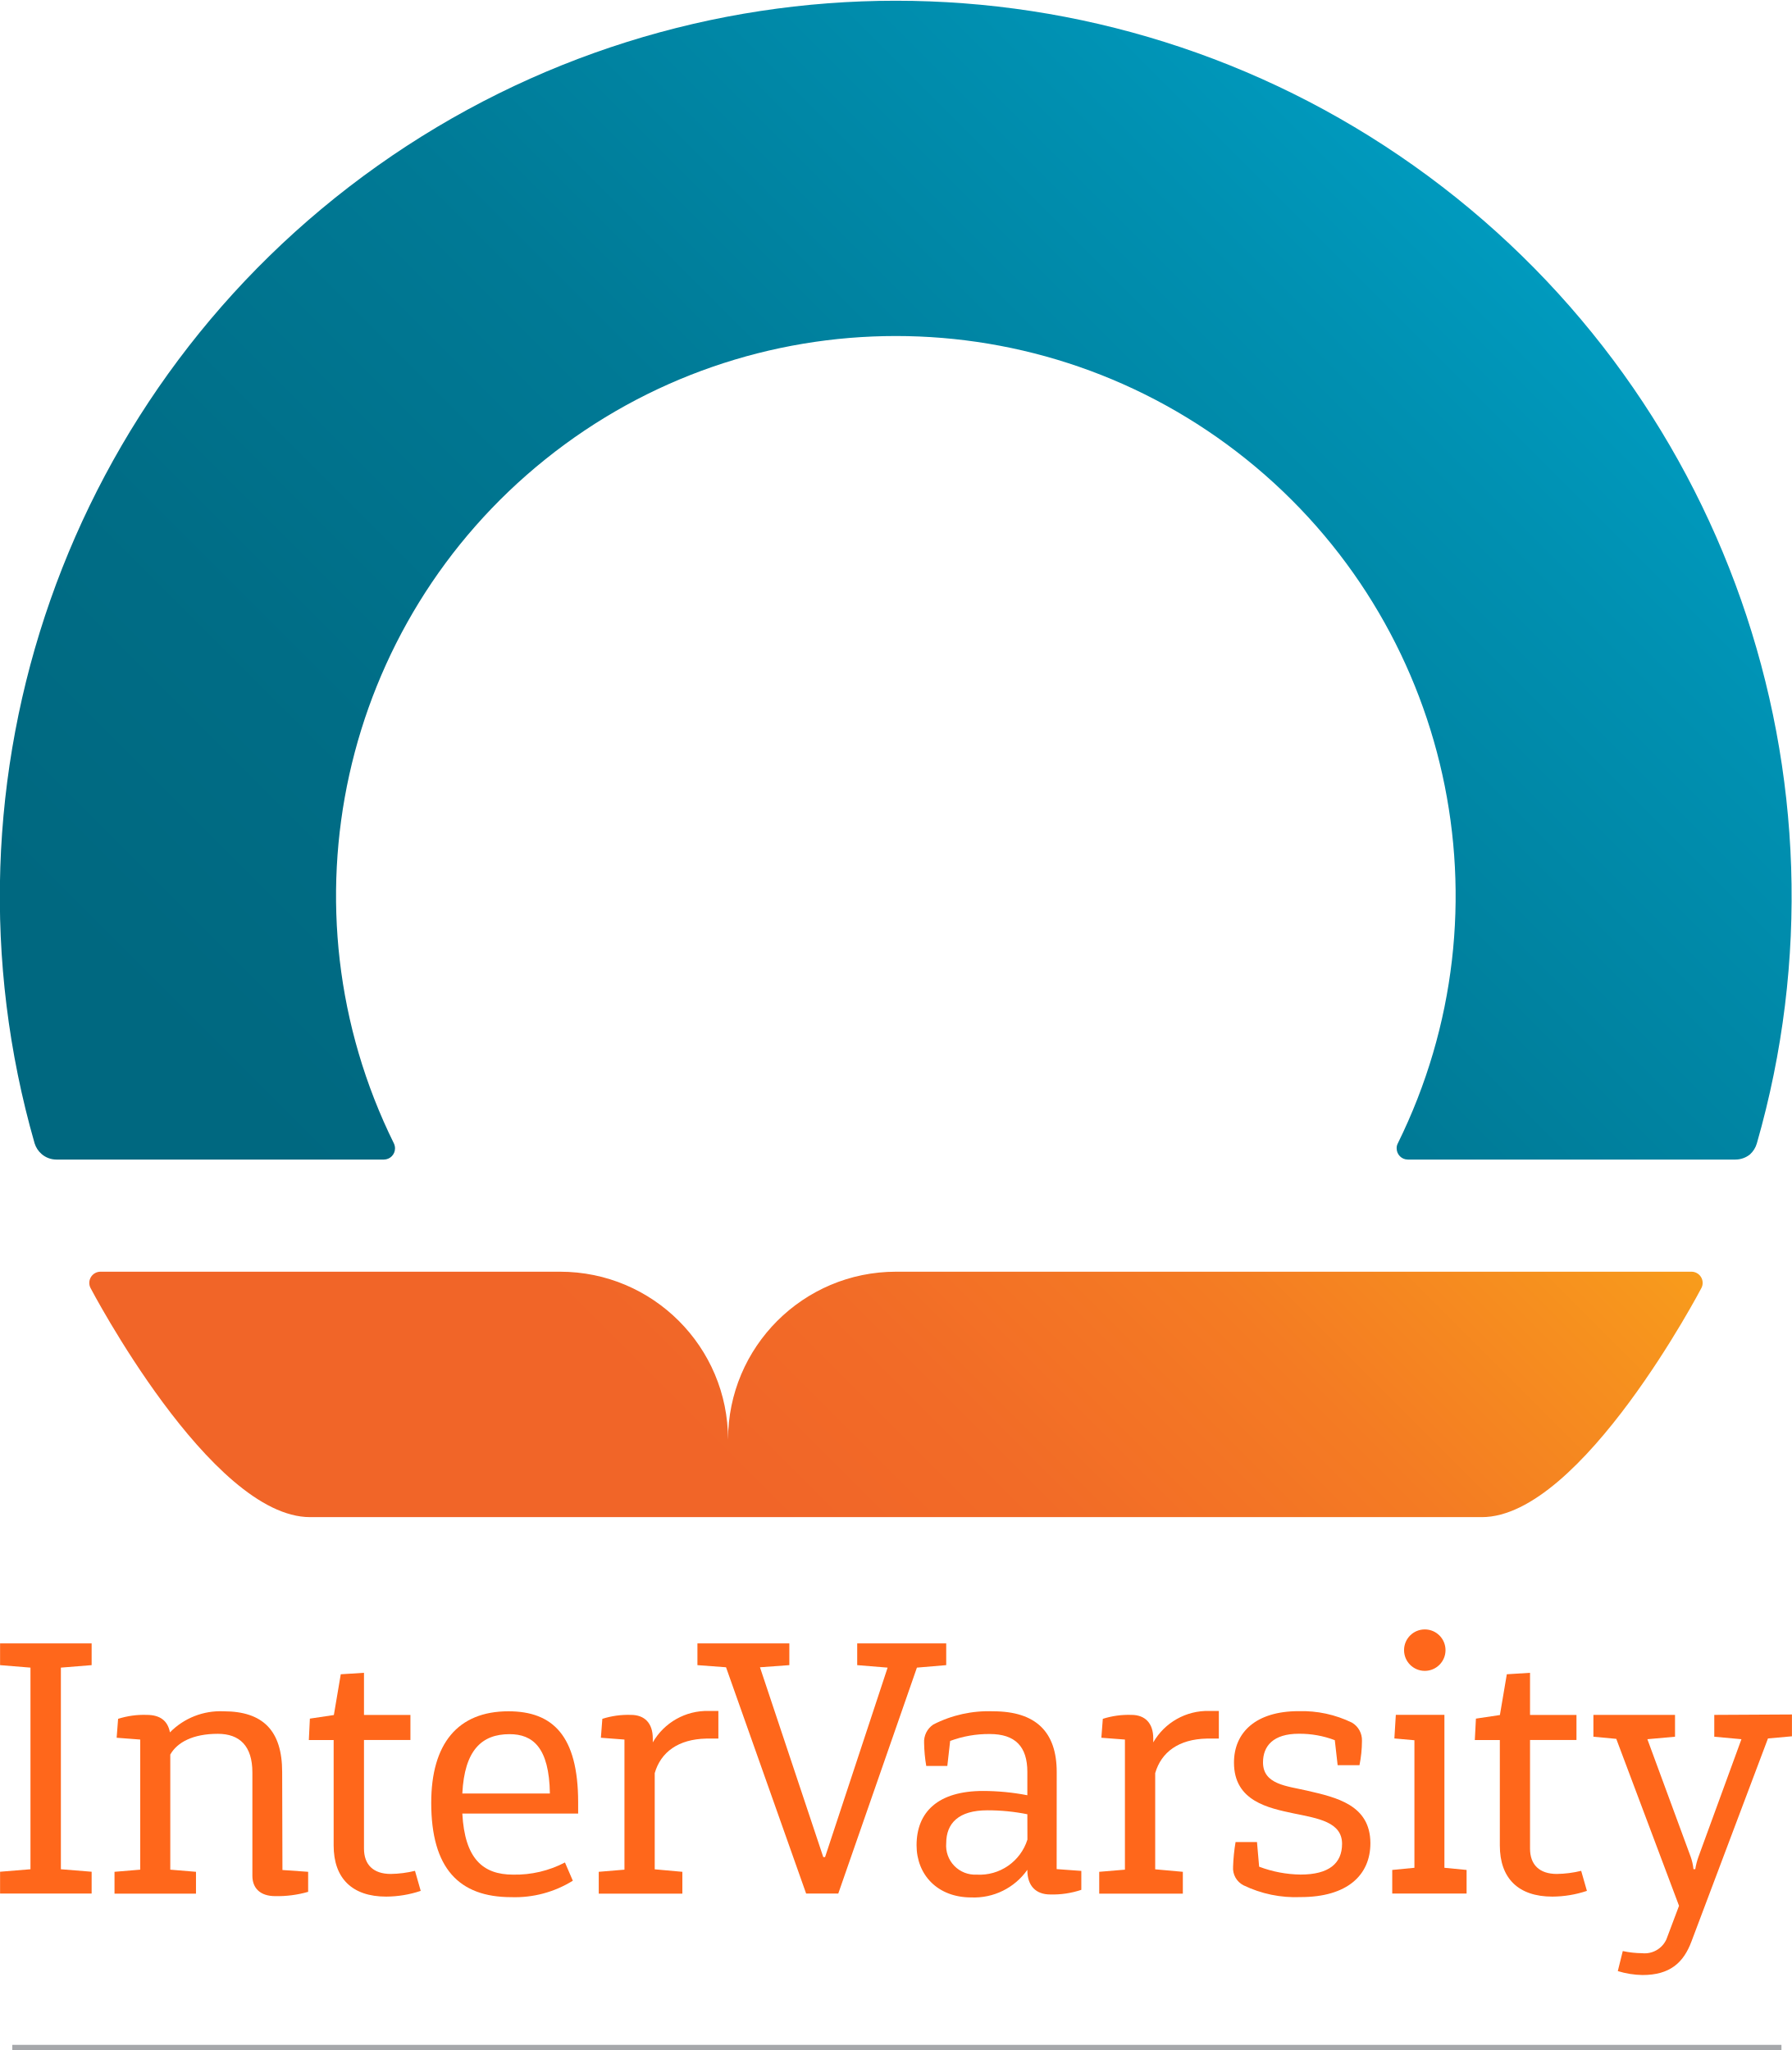
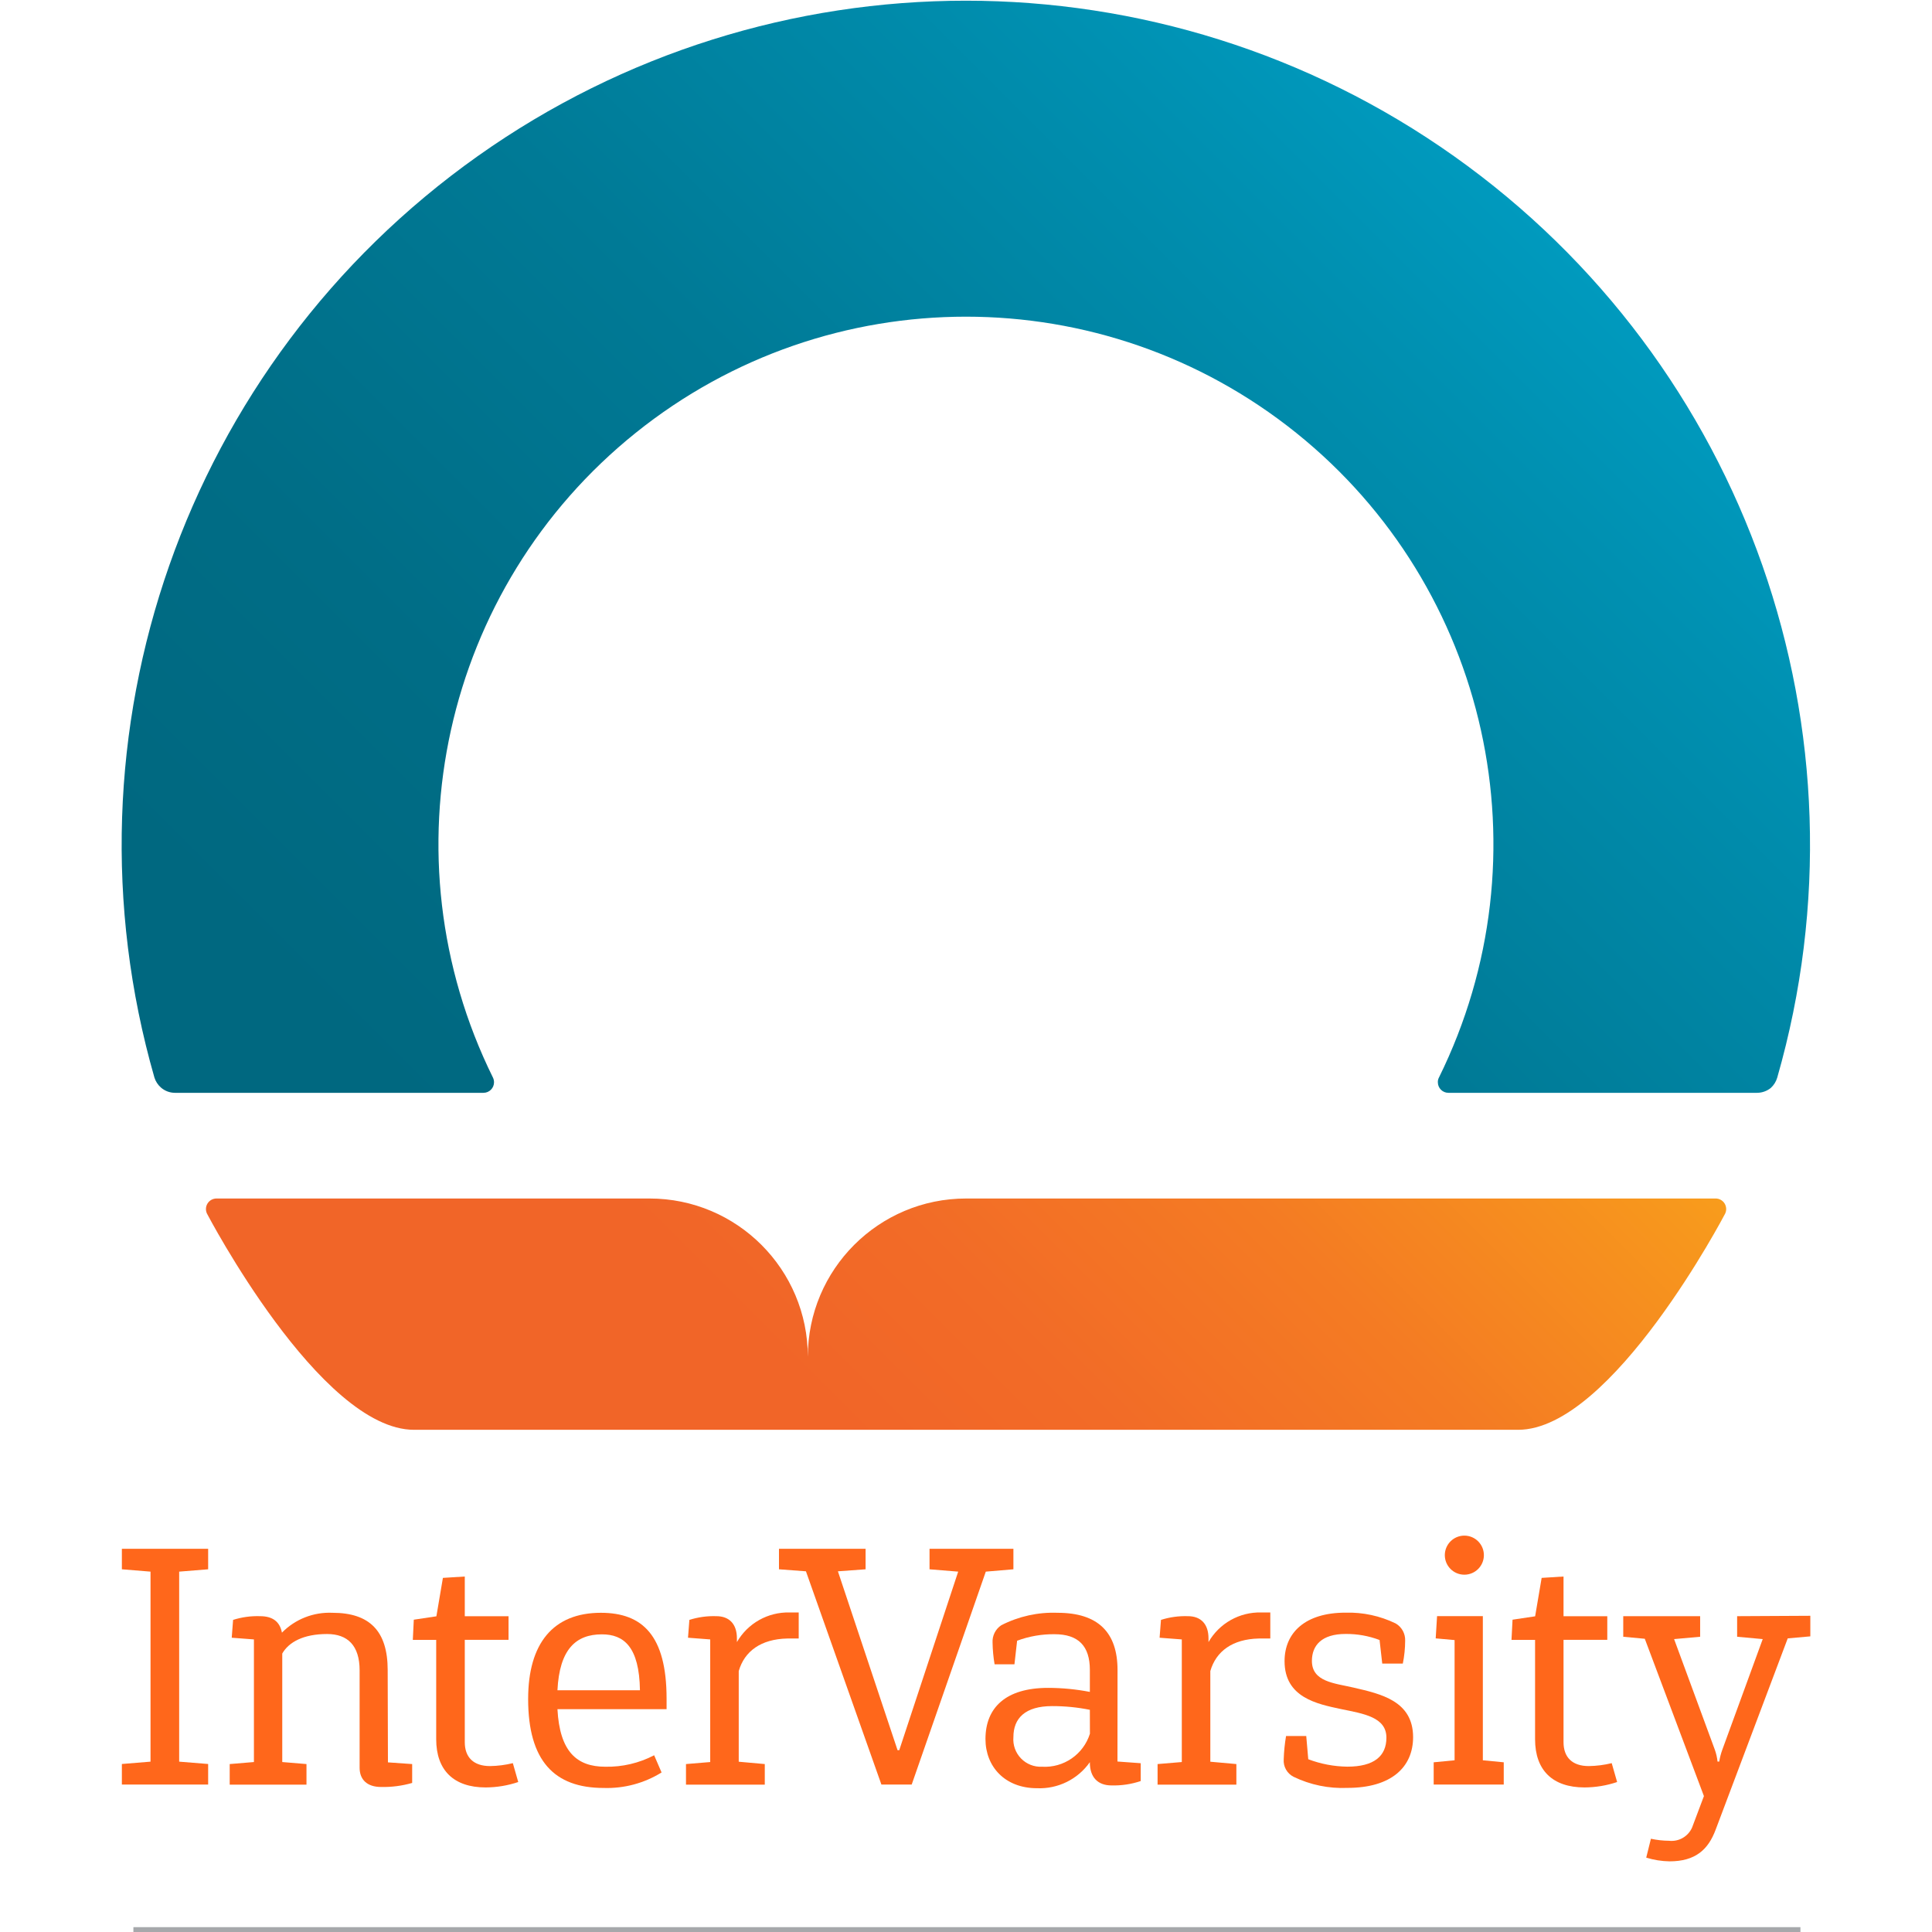
- <svg xmlns="http://www.w3.org/2000/svg" id="Layer_1" data-name="Layer 1" viewBox="0 0 259.28 296.69">
+ <svg xmlns="http://www.w3.org/2000/svg" width="250" height="250" id="Layer_1" data-name="Layer 1" viewBox="0 0 259.28 296.69">
  <defs>
    <style>.cls-1{fill:url(#linear-gradient);}.cls-2{fill:url(#linear-gradient-2);}.cls-3{fill:#ff671b;}.cls-4{fill:none;stroke:#a6a8ab;stroke-miterlimit:10;stroke-width:0.75px;}</style>
    <linearGradient id="linear-gradient" x1="3338.09" y1="251.06" x2="3217.02" y2="129.99" gradientTransform="matrix(-1, 0, 0, 1, 3428.93, 0)" gradientUnits="userSpaceOnUse">
      <stop offset="0.3" stop-color="#f16528" />
      <stop offset="0.47" stop-color="#f26b27" />
      <stop offset="0.7" stop-color="#f47b23" />
      <stop offset="0.95" stop-color="#f7961d" />
      <stop offset="1" stop-color="#f89c1c" />
    </linearGradient>
    <linearGradient id="linear-gradient-2" x1="65.27" y1="205.76" x2="237.45" y2="33.58" gradientUnits="userSpaceOnUse">
      <stop offset="0.1" stop-color="#006880" />
      <stop offset="0.31" stop-color="#006d86" />
      <stop offset="0.58" stop-color="#007a96" />
      <stop offset="0.88" stop-color="#0090b1" />
      <stop offset="1" stop-color="#009abe" />
    </linearGradient>
  </defs>
  <path class="cls-1" d="M266.48,185.23a1.62,1.62,0,0,1,1.46,2.32s-17.35,33.2-31.8,33.2H66.6c-14.45,0-31.8-33.2-31.8-33.2a1.62,1.62,0,0,1,1.46-2.32h66.5a24.31,24.31,0,0,1,24.31,24.31,24.31,24.31,0,0,1,24.31-24.31Z" transform="translate(-21.72 -1.18)" />
  <path class="cls-2" d="M272.84,169h-47.4a1.62,1.62,0,0,1-1.62-1.62,1.4,1.4,0,0,1,.16-.71,81,81,0,1,0-145.26,0,1.68,1.68,0,0,1,.16.71A1.62,1.62,0,0,1,77.27,169H29.87a3.27,3.27,0,0,1-2.14-.81,3.37,3.37,0,0,1-1-1.53,129.63,129.63,0,1,1,249.21,0,3.44,3.44,0,0,1-1,1.6A3.38,3.38,0,0,1,272.84,169Z" transform="translate(-21.72 -1.18)" />
  <polygon class="cls-3" points="0.01 240.99 4.41 241.35 4.41 270.53 0.01 270.89 0.01 274.05 13.26 274.05 13.26 270.89 8.81 270.53 8.81 241.35 13.26 240.99 13.26 237.84 0.01 237.84 0.01 240.99" />
  <path class="cls-3" d="M62.55,257.64c0-6-2.79-8.79-8.48-8.79a10.23,10.23,0,0,0-7.76,3.05c-.31-1.66-1.4-2.53-3.36-2.53a12.35,12.35,0,0,0-4.14.57l-.21,2.74,3.41.26v18.83l-3.72.31v3.16H50.08v-3.16l-3.72-.31V255.11c1-1.76,3.26-3,6.88-3,3.16,0,5,1.76,5,5.59v14.95c0,1.81,1.14,2.95,3.31,2.95a16,16,0,0,0,4.76-.62v-2.9l-3.72-.26Z" transform="translate(-21.72 -1.18)" />
  <path class="cls-3" d="M78.27,272.39c-2.53,0-3.88-1.34-3.88-3.67V253h6.72v-3.62H74.39v-6.1l-3.36.21-1,5.9-3.47.52-.15,3.1H70v15.26c0,4.76,2.69,7.4,7.6,7.4a15.91,15.91,0,0,0,5-.83l-.83-2.9A15.74,15.74,0,0,1,78.27,272.39Z" transform="translate(-21.72 -1.18)" />
  <path class="cls-3" d="M95.29,248.85c-7.34,0-11.17,4.71-11.17,13.24,0,9.47,4,13.66,11.59,13.66a15.88,15.88,0,0,0,8.9-2.38l-1.14-2.64a15.53,15.53,0,0,1-7.5,1.76c-4.4,0-7-2.33-7.35-8.84h16.76V262C105.37,252.37,101.7,248.85,95.29,248.85Zm-6.67,11.9c.31-6.31,2.84-8.59,6.83-8.59,3.36,0,5.74,1.91,5.84,8.59Z" transform="translate(-21.72 -1.18)" />
  <path class="cls-3" d="M116.18,253.35v-.57c0-2.22-1.19-3.41-3.16-3.41a12.35,12.35,0,0,0-4.14.57l-.21,2.74,3.41.26v18.83l-3.72.31v3.16h12.1v-3.16l-4-.36V257.8c.88-3.05,3.41-4.91,7.45-5h1.76v-4h-1.4A9.07,9.07,0,0,0,116.18,253.35Z" transform="translate(-21.72 -1.18)" />
  <polygon class="cls-3" points="136.92 240.99 136.92 237.84 124.04 237.84 124.04 240.99 128.44 241.35 119.39 268.77 119.13 268.77 109.97 241.3 114.22 240.99 114.22 237.84 100.92 237.84 100.92 240.99 105.06 241.3 116.65 274.05 121.3 274.05 132.68 241.35 136.92 240.99" />
  <path class="cls-3" d="M174.63,257.64c0-5.79-3-8.79-9.21-8.79a17.47,17.47,0,0,0-8.64,1.91,3,3,0,0,0-1.34,2.69,21.73,21.73,0,0,0,.31,3.31h3.05l.41-3.62a16,16,0,0,1,5.74-1c3.67,0,5.43,1.81,5.43,5.48V261a34,34,0,0,0-6.41-.62c-6.52,0-9.62,3.05-9.62,7.86,0,4.24,3,7.55,7.91,7.55a9.43,9.43,0,0,0,8.12-4v.05c0,2.28,1.24,3.52,3.31,3.52a13,13,0,0,0,4.5-.67v-2.74l-3.57-.26Zm-4.24,9.78a7.26,7.26,0,0,1-7.35,5.07,4.2,4.2,0,0,1-4.4-4.55c0-2.9,1.81-4.76,5.95-4.76a29,29,0,0,1,5.79.57Z" transform="translate(-21.72 -1.18)" />
  <path class="cls-3" d="M188.6,253.35v-.57c0-2.22-1.19-3.41-3.16-3.41a12.35,12.35,0,0,0-4.14.57l-.21,2.74,3.41.26v18.83l-3.72.31v3.16h12.1v-3.16l-4-.36V257.8c.88-3.05,3.41-4.91,7.45-5h1.76v-4h-1.4A9.07,9.07,0,0,0,188.6,253.35Z" transform="translate(-21.72 -1.18)" />
  <path class="cls-3" d="M210.84,260.33c-2.9-.67-6.36-.88-6.36-4.09,0-2.38,1.5-4.14,5.17-4.14a14.31,14.31,0,0,1,5.22.93l.41,3.62h3.16a17.9,17.9,0,0,0,.36-3.52,2.94,2.94,0,0,0-1.45-2.64,16.53,16.53,0,0,0-7.71-1.66c-6.16,0-9.36,3.05-9.36,7.45,0,5.59,5,6.57,8.64,7.35,3.52.72,7,1.24,7,4.4,0,2.84-1.91,4.45-6,4.45a17.58,17.58,0,0,1-6-1.14l-.31-3.57h-3.1a26.46,26.46,0,0,0-.36,3.57,2.78,2.78,0,0,0,1.5,2.69,17.27,17.27,0,0,0,8.28,1.71c6.72,0,10.09-3.16,10.09-7.81C220,262.4,215.13,261.32,210.84,260.33Z" transform="translate(-21.72 -1.18)" />
  <path class="cls-3" d="M227.89,243a3,3,0,0,0,3-3,3,3,0,0,0-6,0A3,3,0,0,0,227.89,243Z" transform="translate(-21.72 -1.18)" />
  <polygon class="cls-3" points="209.01 248.18 201.98 248.18 201.77 251.6 204.67 251.86 204.67 270.32 201.46 270.63 201.46 274.05 212.22 274.05 212.22 270.63 209.01 270.32 209.01 248.18" />
  <path class="cls-3" d="M247,272.39c-2.53,0-3.88-1.34-3.88-3.67V253h6.72v-3.62h-6.72v-6.1l-3.36.21-1,5.9-3.47.52-.16,3.1h3.62v15.26c0,4.76,2.69,7.4,7.6,7.4a15.9,15.9,0,0,0,5-.83l-.83-2.9A15.74,15.74,0,0,1,247,272.39Z" transform="translate(-21.72 -1.18)" />
  <path class="cls-3" d="M269.78,249.37v3.16l3.93.36-6.21,17a9.79,9.79,0,0,0-.47,1.81h-.26a7.69,7.69,0,0,0-.41-1.81l-6.26-17,4-.36v-3.16H252.29v3.16l3.31.31L264.68,277h0l-1.83,4.86a3.45,3.45,0,0,1-3.52,2,13.61,13.61,0,0,1-2.79-.31l-.72,2.9a12.9,12.9,0,0,0,3.57.57c4,0,5.95-1.81,7.09-4.86l11.07-29.38,3.47-.31v-3.16Z" transform="translate(-21.72 -1.18)" />
  <line class="cls-4" x1="1.78" y1="296.32" x2="257.78" y2="296.32" />
</svg>
